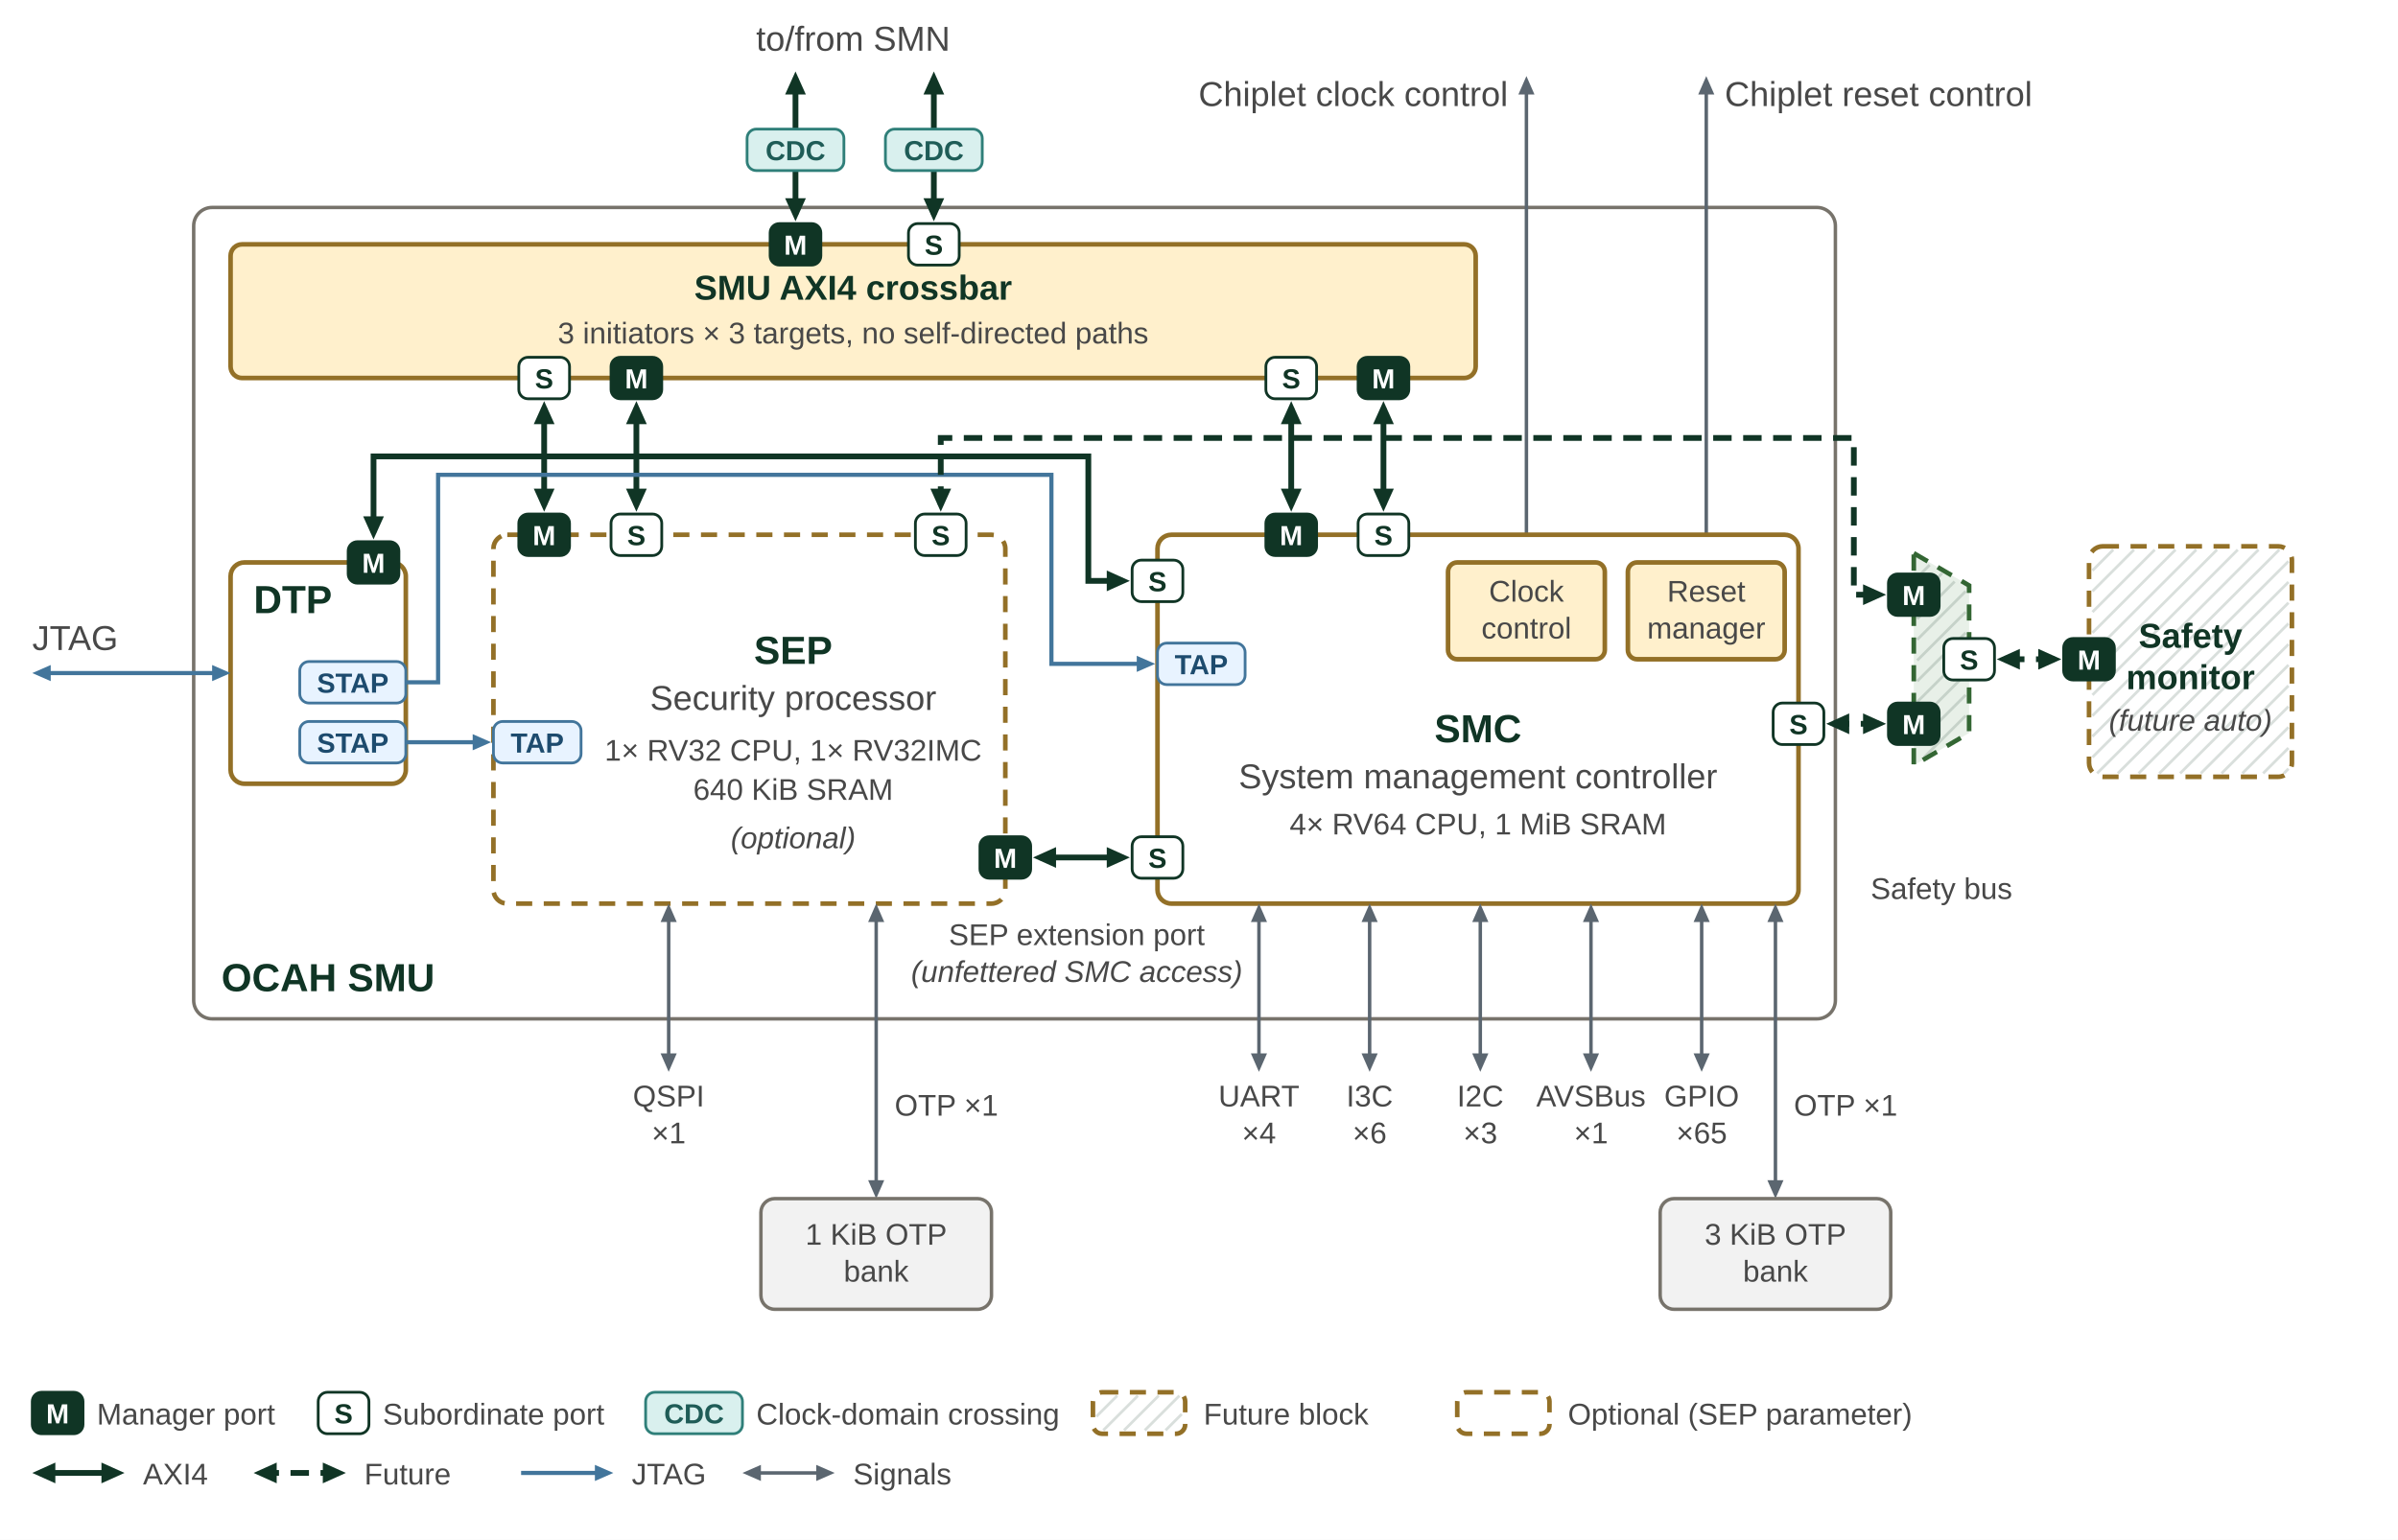
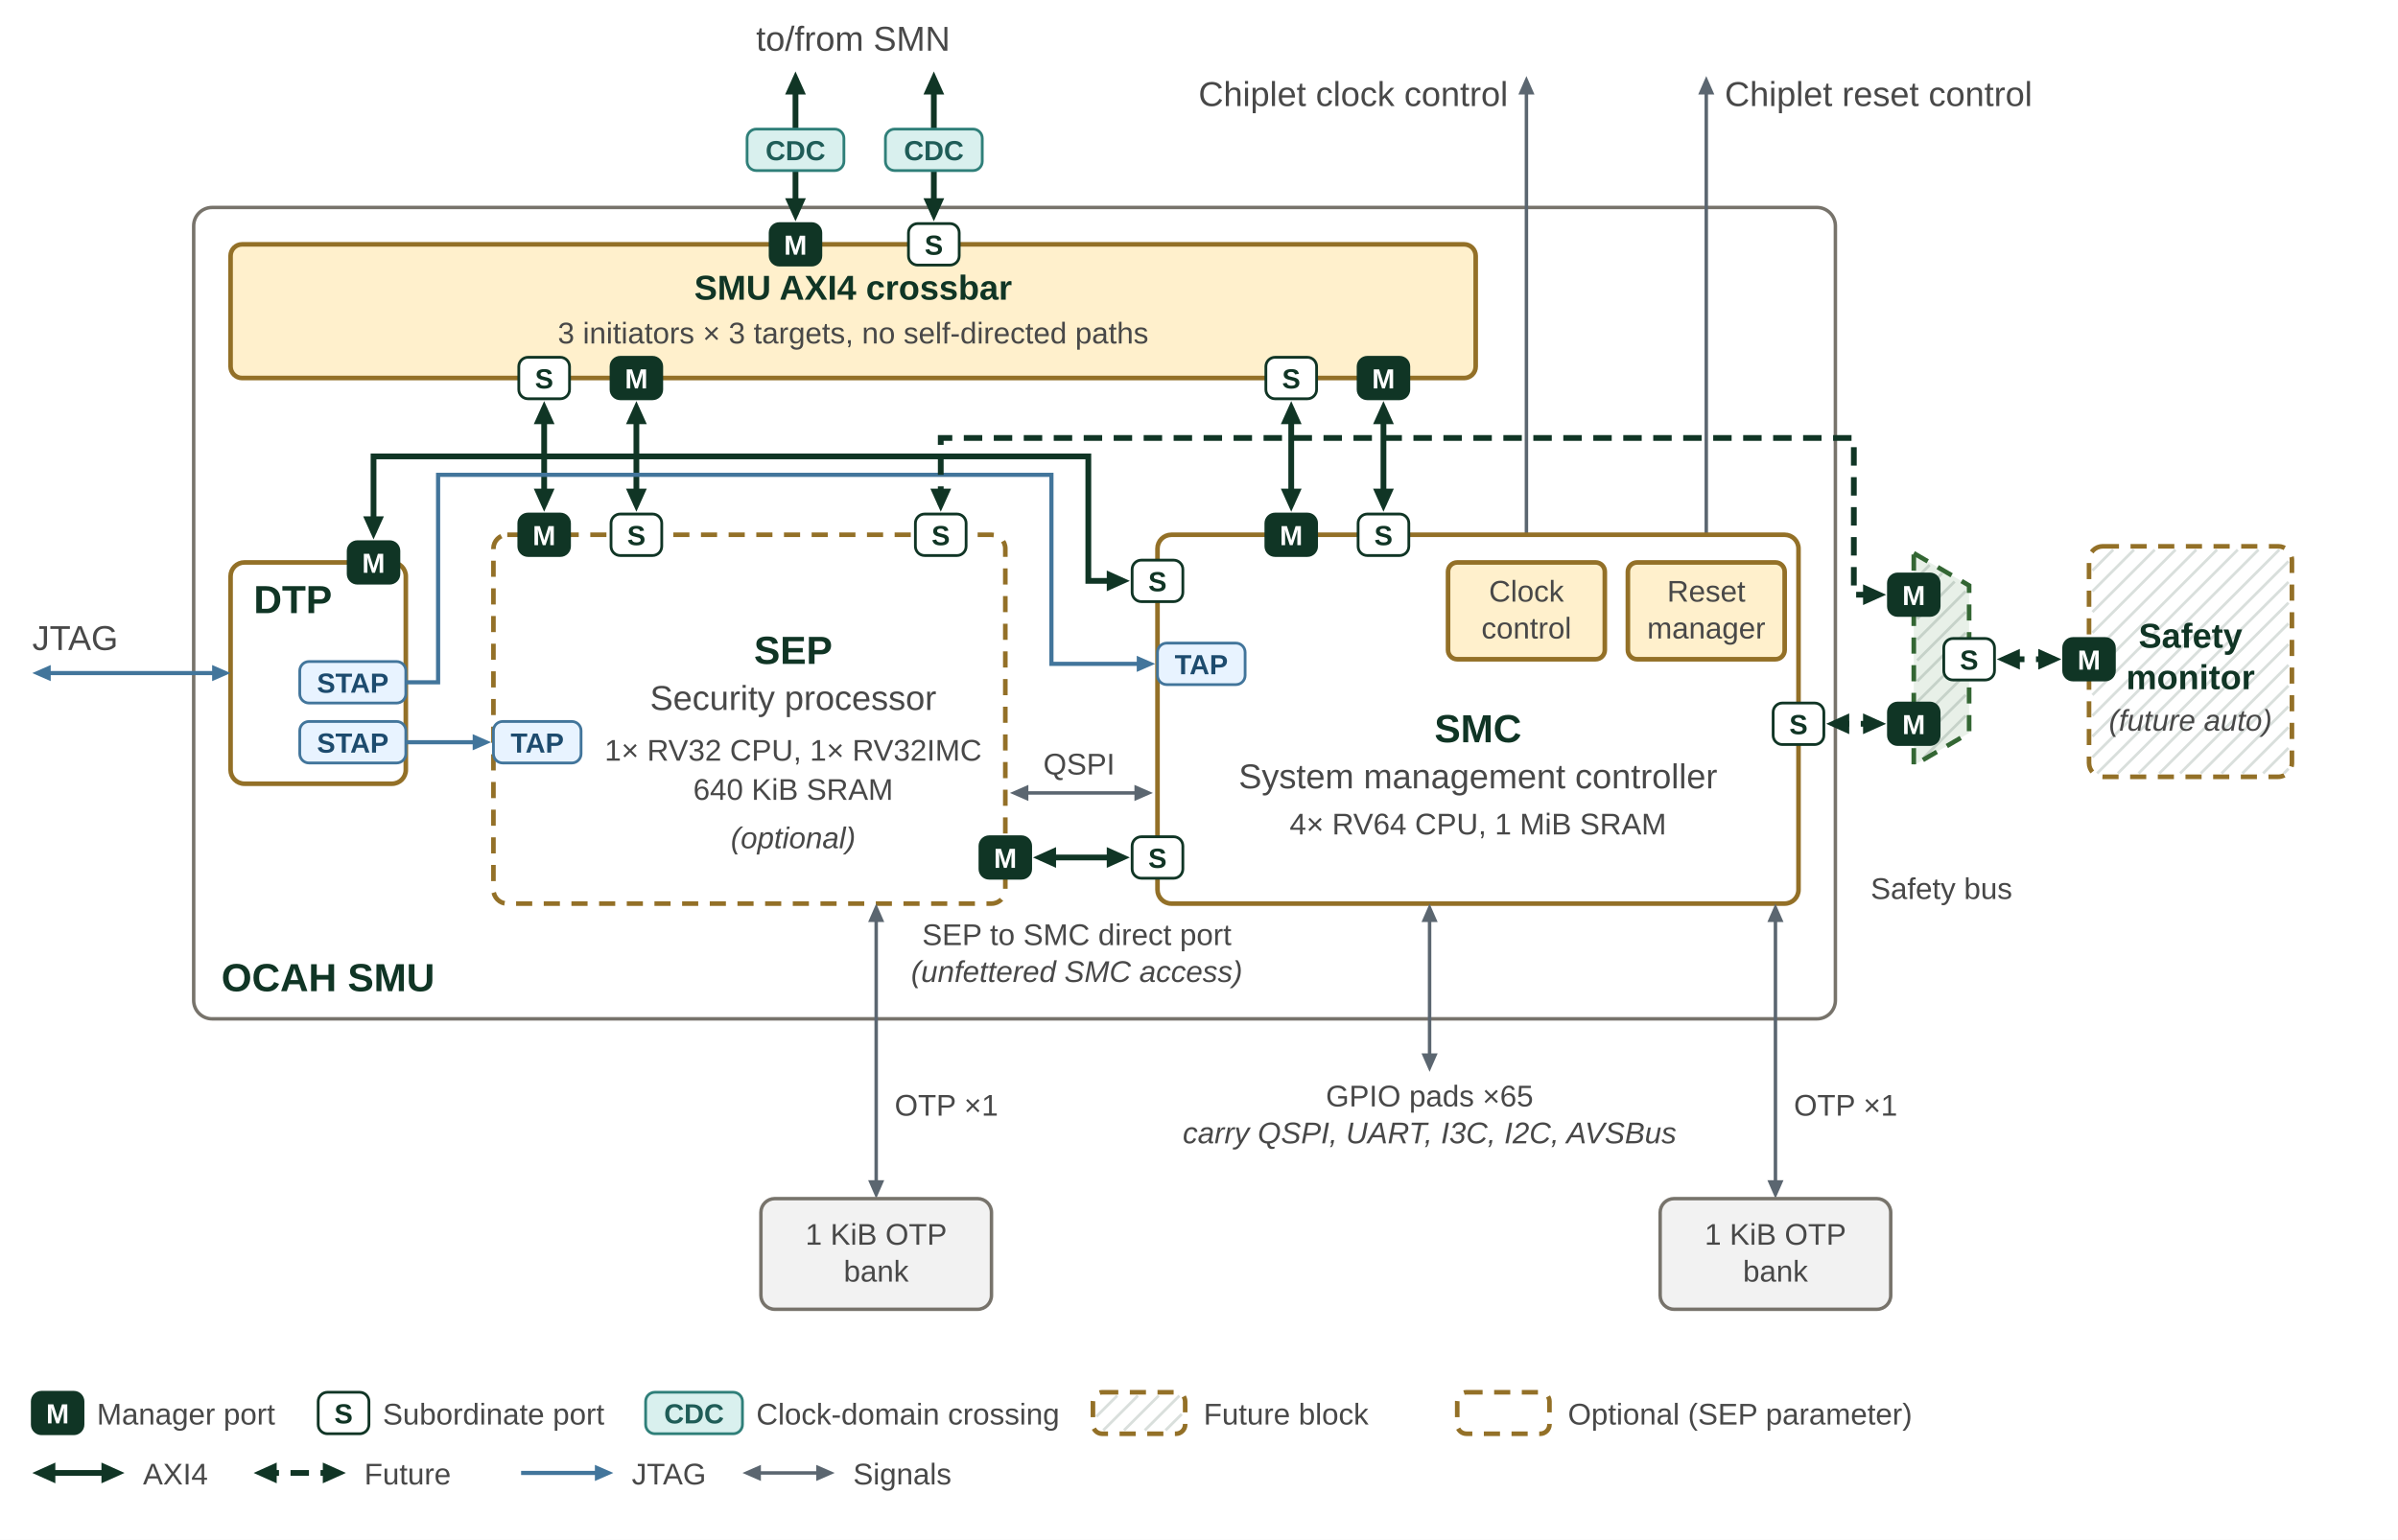
<svg xmlns="http://www.w3.org/2000/svg" width="1040" height="668" viewBox="0 0 1040 668" role="img" aria-labelledby="title desc">
  <defs>
    <marker id="ae" markerUnits="userSpaceOnUse" markerWidth="10" markerHeight="9" refX="7" refY="4.5" orient="auto">
      <path d="M0,0 L10,4.5 L0,9 Z" fill="#103525" />
    </marker>
    <marker id="as" markerUnits="userSpaceOnUse" markerWidth="10" markerHeight="9" refX="3" refY="4.5" orient="auto">
      <path d="M10,0 L0,4.5 L10,9 Z" fill="#103525" />
    </marker>
    <marker id="ge" markerUnits="userSpaceOnUse" markerWidth="8" markerHeight="7" refX="5" refY="3.5" orient="auto">
      <path d="M0,0 L8,3.5 L0,7 Z" fill="#5b6670" />
    </marker>
    <marker id="gs" markerUnits="userSpaceOnUse" markerWidth="8" markerHeight="7" refX="3" refY="3.5" orient="auto">
      <path d="M8,0 L0,3.5 L8,7 Z" fill="#5b6670" />
    </marker>
    <marker id="je" markerUnits="userSpaceOnUse" markerWidth="8" markerHeight="7" refX="5" refY="3.5" orient="auto">
      <path d="M0,0 L8,3.5 L0,7 Z" fill="#42759b" />
    </marker>
    <marker id="js" markerUnits="userSpaceOnUse" markerWidth="8" markerHeight="7" refX="3" refY="3.5" orient="auto">
      <path d="M8,0 L0,3.5 L8,7 Z" fill="#42759b" />
    </marker>
    <style>
text { font-family: Arial, sans-serif; font-size: 15px; fill: #484848; }
.t { fill: #484848; }
.b { font-size: 17px; font-weight: bold; fill: #103525; }
.bs { font-size: 15px; font-weight: bold; fill: #103525; }
.h { font-size: 22px; font-weight: bold; fill: #103525; }
.s { font-size: 13px; fill: #484848; }
.si { font-size: 13px; font-style: italic; fill: #484848; }
.pmt { font-size: 12px; font-weight: bold; fill: #ffffff; }
.pst { font-size: 12px; font-weight: bold; fill: #103525; }
.pjt { font-size: 12px; font-weight: bold; fill: #1d4b6e; }
.pct { font-size: 12px; font-weight: bold; fill: #1f5c57; }
.pm { fill: #103525; stroke: #103525; stroke-width: 1.2; }
.ps { fill: #ffffff; stroke: #103525; stroke-width: 1.2; }
.pj { fill: #e8f3ff; stroke: #42759b; stroke-width: 1.2; }
.pc { fill: #d9f0ee; stroke: #2f7f79; stroke-width: 1.2; }
.smu { fill: #ffffff; stroke: #77736b; stroke-width: 1.5; }
.network { fill: #e8f0e8; stroke: #336633; stroke-width: 2; }
.fabric { fill: #fff0cc; stroke: #937027; stroke-width: 2; }
.core { fill: #ffffff; stroke: #937027; stroke-width: 2; }
.future { fill: #ffffff; stroke: #937027; stroke-width: 2; }
.nostroke { stroke: none; }
.fut { fill: none; stroke-dasharray: 7 5; }
.opt { stroke-dasharray: 7 5; }
.hatch { fill: none; stroke: #103525; stroke-opacity: 0.16; stroke-width: 1.2; }
.external { fill: #f2f2f2; stroke: #77736b; stroke-width: 1.5; }
.axi { fill: none; stroke: #103525; stroke-width: 2.5; marker-start: url(#as); marker-end: url(#ae); }
.axio { fill: none; stroke: #103525; stroke-width: 2.5; stroke-dasharray: 8 5; marker-start: url(#as); marker-end: url(#ae); }
.sig { fill: none; stroke: #5b6670; stroke-width: 1.5; marker-start: url(#gs); marker-end: url(#ge); }
.sigo { fill: none; stroke: #5b6670; stroke-width: 1.5; marker-end: url(#ge); }
.jtag { fill: none; stroke: #42759b; stroke-width: 1.8; marker-end: url(#je); }
.jtagb { fill: none; stroke: #42759b; stroke-width: 1.8; marker-start: url(#js); marker-end: url(#je); }
.sigplain { fill: none; stroke: #5b6670; stroke-width: 1.5; }
</style>
  </defs>
  <rect width="1040" height="668" fill="#ffffff" />
  <rect class="smu" x="84" y="90" width="712" height="352" rx="8" />
  <text class="b" x="96" y="430" text-anchor="start">OCAH SMU</text>
  <rect class="fabric" x="100" y="106" width="540" height="58" rx="5" />
  <text class="bs" x="370.0" y="130" text-anchor="middle">SMU AXI4 crossbar</text>
  <text class="s" x="370.0" y="149" text-anchor="middle">3 initiators × 3 targets, no self-directed paths</text>
  <text class="t" x="370.0" y="22" text-anchor="middle">to/from SMN</text>
  <path class="axi" d="M345,34 L345,93" />
  <path class="axi" d="M405,34 L405,93" />
  <path class="axi" d="M236,177 L236,219" />
  <path class="axi" d="M276,177 L276,219" />
  <path class="axi" d="M560,177 L560,219" />
  <path class="axi" d="M600,177 L600,219" />
  <path class="sigo" d="M662,244 L662,36" />
  <path class="sigo" d="M740,244 L740,36" />
  <text class="t" x="654" y="46" text-anchor="end">Chiplet clock control</text>
  <text class="t" x="748" y="46" text-anchor="start">Chiplet reset control</text>
  <rect class="core" x="100" y="244" width="76" height="96" rx="6" />
  <text class="b" x="110" y="266" text-anchor="start">DTP</text>
  <path class="axi" d="M162,231 L162,198 L472,198 L472,252 L487,252" />
  <path class="jtag" d="M176,296 L190,296 L190,206 L456,206 L456,288 L498,288" />
  <path class="jtag" d="M176,322 L210,322" />
  <path class="jtagb" d="M17,292 L97,292" />
  <text class="t" x="14" y="282" text-anchor="start">JTAG</text>
  <rect class="core opt" x="214" y="232" width="222" height="160" rx="6" />
  <text class="b" x="344.0" y="288" text-anchor="middle">SEP</text>
  <text class="t" x="344.0" y="308" text-anchor="middle">Security processor</text>
  <text class="s" x="344.0" y="330" text-anchor="middle">1× RV32 CPU, 1× RV32IMC</text>
  <text class="s" x="344.0" y="347" text-anchor="middle">640 KiB SRAM</text>
  <text class="si" x="344.0" y="368" text-anchor="middle">(optional)</text>
  <rect class="core" x="502" y="232" width="278" height="160" rx="6" />
  <text class="b" x="641.0" y="322" text-anchor="middle">SMC</text>
  <text class="t" x="641.0" y="342" text-anchor="middle">System management controller</text>
  <text class="s" x="641.0" y="362" text-anchor="middle">4× RV64 CPU, 1 MiB SRAM</text>
  <rect class="fabric" x="628" y="244" width="68" height="42" rx="4" />
  <text class="s" x="662" y="261" text-anchor="middle">Clock</text>
  <text class="s" x="662" y="277" text-anchor="middle">control</text>
  <rect class="fabric" x="706" y="244" width="68" height="42" rx="4" />
  <text class="s" x="740" y="261" text-anchor="middle">Reset</text>
  <text class="s" x="740" y="277" text-anchor="middle">manager</text>
  <path class="axi" d="M451,372 L487,372" />
-   <text class="s" x="467" y="410" text-anchor="middle">SEP extension port</text>
+   <path class="sig" d="M441,344 L497,344" />
+   <text class="s" x="468" y="336" text-anchor="middle">QSPI</text>
+   <text class="s" x="467" y="410" text-anchor="middle">SEP to SMC direct port</text>
  <text class="si" x="467" y="426" text-anchor="middle">(unfettered SMC access)</text>
  <path class="network nostroke" d="M830,240 L854,254 L854,318 L830,332 Z" />
  <path class="hatch" d="M831.5,250.5 L836.9,245.1 M831.5,259.5 L842.3,248.7 M831.5,268.5 L847.7,252.3 M831.5,277.5 L852.5,256.5 M831.5,286.5 L852.5,265.5 M831.5,295.5 L852.5,274.5 M831.5,304.5 L852.5,283.5 M831.5,313.5 L852.5,292.5 M831.5,322.5 L852.5,301.5 M834.5,328.5 L852.5,310.5" />
  <path class="network fut" d="M830,240 L854,254 L854,318 L830,332 Z" />
  <text class="s" x="842" y="390" text-anchor="middle">Safety bus</text>
  <path class="axio" d="M408,219 L408,190 L804,190 L804,258 L815,258" />
  <path class="axio" d="M815,314 L795,314" />
  <rect class="future nostroke" x="906" y="237" width="88" height="100" rx="6" />
  <path class="hatch" d="M907.5,247.5 L916.5,238.5 M907.5,256.5 L925.5,238.5 M907.5,265.5 L934.5,238.5 M907.5,274.5 L943.5,238.5 M907.5,283.5 L952.5,238.5 M907.5,292.5 L961.5,238.5 M907.5,301.5 L970.5,238.5 M907.5,310.5 L979.5,238.5 M907.5,319.5 L988.5,238.5 M907.5,328.5 L992.5,243.5 M909.5,335.5 L992.5,252.5 M918.5,335.5 L992.5,261.5 M927.5,335.5 L992.5,270.5 M936.5,335.5 L992.5,279.5 M945.5,335.5 L992.5,288.5 M954.5,335.5 L992.5,297.5 M963.5,335.5 L992.5,306.5 M972.5,335.5 L992.5,315.5 M981.5,335.5 L992.5,324.5 M990.5,335.5 L992.5,333.5" />
  <rect class="future fut" x="906" y="237" width="88" height="100" rx="6" />
  <text class="bs" x="950.0" y="281" text-anchor="middle">Safety</text>
  <text class="bs" x="950.0" y="299" text-anchor="middle">monitor</text>
  <text class="si" x="950.0" y="317" text-anchor="middle">(future auto)</text>
  <path class="axio" d="M891,286 L869,286" />
-   <path class="sig" d="M290,395 L290,462" />
-   <text class="s" x="290" y="480" text-anchor="middle">QSPI</text>
-   <text class="s" x="290" y="496" text-anchor="middle">×1</text>
  <path class="sig" d="M380,395 L380,517" />
  <text class="s" x="388" y="484" text-anchor="start">OTP ×1</text>
  <rect class="external" x="330" y="520" width="100" height="48" rx="6" />
  <text class="s" x="380" y="540" text-anchor="middle">1 KiB OTP</text>
  <text class="s" x="380" y="556" text-anchor="middle">bank</text>
-   <path class="sig" d="M546,395 L546,462" />
-   <text class="s" x="546" y="480" text-anchor="middle">UART</text>
-   <text class="s" x="546" y="496" text-anchor="middle">×4</text>
-   <path class="sig" d="M594,395 L594,462" />
-   <text class="s" x="594" y="480" text-anchor="middle">I3C</text>
-   <text class="s" x="594" y="496" text-anchor="middle">×6</text>
-   <path class="sig" d="M642,395 L642,462" />
-   <text class="s" x="642" y="480" text-anchor="middle">I2C</text>
-   <text class="s" x="642" y="496" text-anchor="middle">×3</text>
-   <path class="sig" d="M690,395 L690,462" />
-   <text class="s" x="690" y="480" text-anchor="middle">AVSBus</text>
-   <text class="s" x="690" y="496" text-anchor="middle">×1</text>
-   <path class="sig" d="M738,395 L738,462" />
-   <text class="s" x="738" y="480" text-anchor="middle">GPIO</text>
-   <text class="s" x="738" y="496" text-anchor="middle">×65</text>
+   <path class="sig" d="M620,395 L620,462" />
+   <text class="s" x="620" y="480" text-anchor="middle">GPIO pads ×65</text>
+   <text class="si" x="620" y="496" text-anchor="middle">carry QSPI, UART, I3C, I2C, AVSBus</text>
  <path class="sig" d="M770,395 L770,517" />
  <text class="s" x="778" y="484" text-anchor="start">OTP ×1</text>
  <rect class="external" x="720" y="520" width="100" height="48" rx="6" />
-   <text class="s" x="770" y="540" text-anchor="middle">3 KiB OTP</text>
+   <text class="s" x="770" y="540" text-anchor="middle">1 KiB OTP</text>
  <text class="s" x="770" y="556" text-anchor="middle">bank</text>
  <text class="s" x="42" y="618" text-anchor="start">Manager port</text>
  <text class="s" x="166" y="618" text-anchor="start">Subordinate port</text>
  <text class="s" x="328" y="618" text-anchor="start">Clock-domain crossing</text>
  <rect class="future nostroke" x="474" y="604" width="40" height="18" rx="4" />
  <path class="hatch" d="M475.5,614.5 L484.5,605.5 M478.5,620.5 L493.5,605.5 M487.5,620.5 L502.5,605.5 M496.5,620.5 L511.5,605.5 M505.5,620.5 L512.5,613.5" />
  <rect class="future fut" x="474" y="604" width="40" height="18" rx="4" />
  <text class="s" x="522" y="618" text-anchor="start">Future block</text>
  <rect class="core opt" x="632" y="604" width="40" height="18" rx="4" />
  <text class="s" x="680" y="618" text-anchor="start">Optional (SEP parameter)</text>
  <path class="axi" d="M17,639 L51,639" />
  <text class="s" x="62" y="644" text-anchor="start">AXI4</text>
  <path class="axio" d="M113,639 L147,639" />
  <text class="s" x="158" y="644" text-anchor="start">Future</text>
  <path class="jtag" d="M226,639 L263,639" />
  <text class="s" x="274" y="644" text-anchor="start">JTAG</text>
  <path class="sig" d="M325,639 L359,639" />
  <text class="s" x="370" y="644" text-anchor="start">Signals</text>
  <rect class="pm" x="334.0" y="97.0" width="22" height="18" rx="4" />
  <text class="pmt" x="345" y="110.5" text-anchor="middle">M</text>
  <rect class="ps" x="394.0" y="97.0" width="22" height="18" rx="4" />
  <text class="pst" x="405" y="110.5" text-anchor="middle">S</text>
  <rect class="pc" x="324.0" y="56.0" width="42" height="18" rx="4" />
  <text class="pct" x="345" y="69.5" text-anchor="middle">CDC</text>
  <rect class="pc" x="384.0" y="56.0" width="42" height="18" rx="4" />
  <text class="pct" x="405" y="69.5" text-anchor="middle">CDC</text>
  <rect class="ps" x="225.0" y="155.0" width="22" height="18" rx="4" />
  <text class="pst" x="236" y="168.5" text-anchor="middle">S</text>
  <rect class="pm" x="225.0" y="223.0" width="22" height="18" rx="4" />
  <text class="pmt" x="236" y="236.5" text-anchor="middle">M</text>
  <rect class="pm" x="265.0" y="155.0" width="22" height="18" rx="4" />
  <text class="pmt" x="276" y="168.5" text-anchor="middle">M</text>
  <rect class="ps" x="265.0" y="223.0" width="22" height="18" rx="4" />
  <text class="pst" x="276" y="236.5" text-anchor="middle">S</text>
  <rect class="ps" x="549.0" y="155.0" width="22" height="18" rx="4" />
  <text class="pst" x="560" y="168.5" text-anchor="middle">S</text>
  <rect class="pm" x="549.0" y="223.0" width="22" height="18" rx="4" />
  <text class="pmt" x="560" y="236.5" text-anchor="middle">M</text>
  <rect class="pm" x="589.0" y="155.0" width="22" height="18" rx="4" />
  <text class="pmt" x="600" y="168.5" text-anchor="middle">M</text>
  <rect class="ps" x="589.0" y="223.0" width="22" height="18" rx="4" />
  <text class="pst" x="600" y="236.5" text-anchor="middle">S</text>
  <rect class="pm" x="151.0" y="235.0" width="22" height="18" rx="4" />
  <text class="pmt" x="162" y="248.5" text-anchor="middle">M</text>
  <rect class="pj" x="130.0" y="287.0" width="46" height="18" rx="4" />
  <text class="pjt" x="153" y="300.5" text-anchor="middle">STAP</text>
  <rect class="pj" x="130.0" y="313.0" width="46" height="18" rx="4" />
  <text class="pjt" x="153" y="326.5" text-anchor="middle">STAP</text>
  <rect class="ps" x="491.0" y="243.0" width="22" height="18" rx="4" />
  <text class="pst" x="502" y="256.5" text-anchor="middle">S</text>
  <rect class="pj" x="502.0" y="279.0" width="38" height="18" rx="4" />
  <text class="pjt" x="521" y="292.5" text-anchor="middle">TAP</text>
  <rect class="pj" x="214.0" y="313.0" width="38" height="18" rx="4" />
  <text class="pjt" x="233" y="326.5" text-anchor="middle">TAP</text>
  <rect class="pm" x="425.0" y="363.0" width="22" height="18" rx="4" />
  <text class="pmt" x="436" y="376.5" text-anchor="middle">M</text>
  <rect class="ps" x="491.0" y="363.0" width="22" height="18" rx="4" />
  <text class="pst" x="502" y="376.5" text-anchor="middle">S</text>
  <rect class="ps" x="397.0" y="223.0" width="22" height="18" rx="4" />
  <text class="pst" x="408" y="236.5" text-anchor="middle">S</text>
  <rect class="pm" x="819.0" y="249.0" width="22" height="18" rx="4" />
  <text class="pmt" x="830" y="262.5" text-anchor="middle">M</text>
  <rect class="pm" x="819.0" y="305.0" width="22" height="18" rx="4" />
  <text class="pmt" x="830" y="318.5" text-anchor="middle">M</text>
  <rect class="ps" x="769.0" y="305.0" width="22" height="18" rx="4" />
  <text class="pst" x="780" y="318.5" text-anchor="middle">S</text>
  <rect class="pm" x="895.0" y="277.0" width="22" height="18" rx="4" />
  <text class="pmt" x="906" y="290.5" text-anchor="middle">M</text>
  <rect class="ps" x="843.0" y="277.0" width="22" height="18" rx="4" />
  <text class="pst" x="854" y="290.5" text-anchor="middle">S</text>
  <rect class="pm" x="14.0" y="604.0" width="22" height="18" rx="4" />
  <text class="pmt" x="25" y="617.5" text-anchor="middle">M</text>
  <rect class="ps" x="138.0" y="604.0" width="22" height="18" rx="4" />
  <text class="pst" x="149" y="617.5" text-anchor="middle">S</text>
  <rect class="pc" x="280.0" y="604.0" width="42" height="18" rx="4" />
  <text class="pct" x="301" y="617.5" text-anchor="middle">CDC</text>
</svg>
